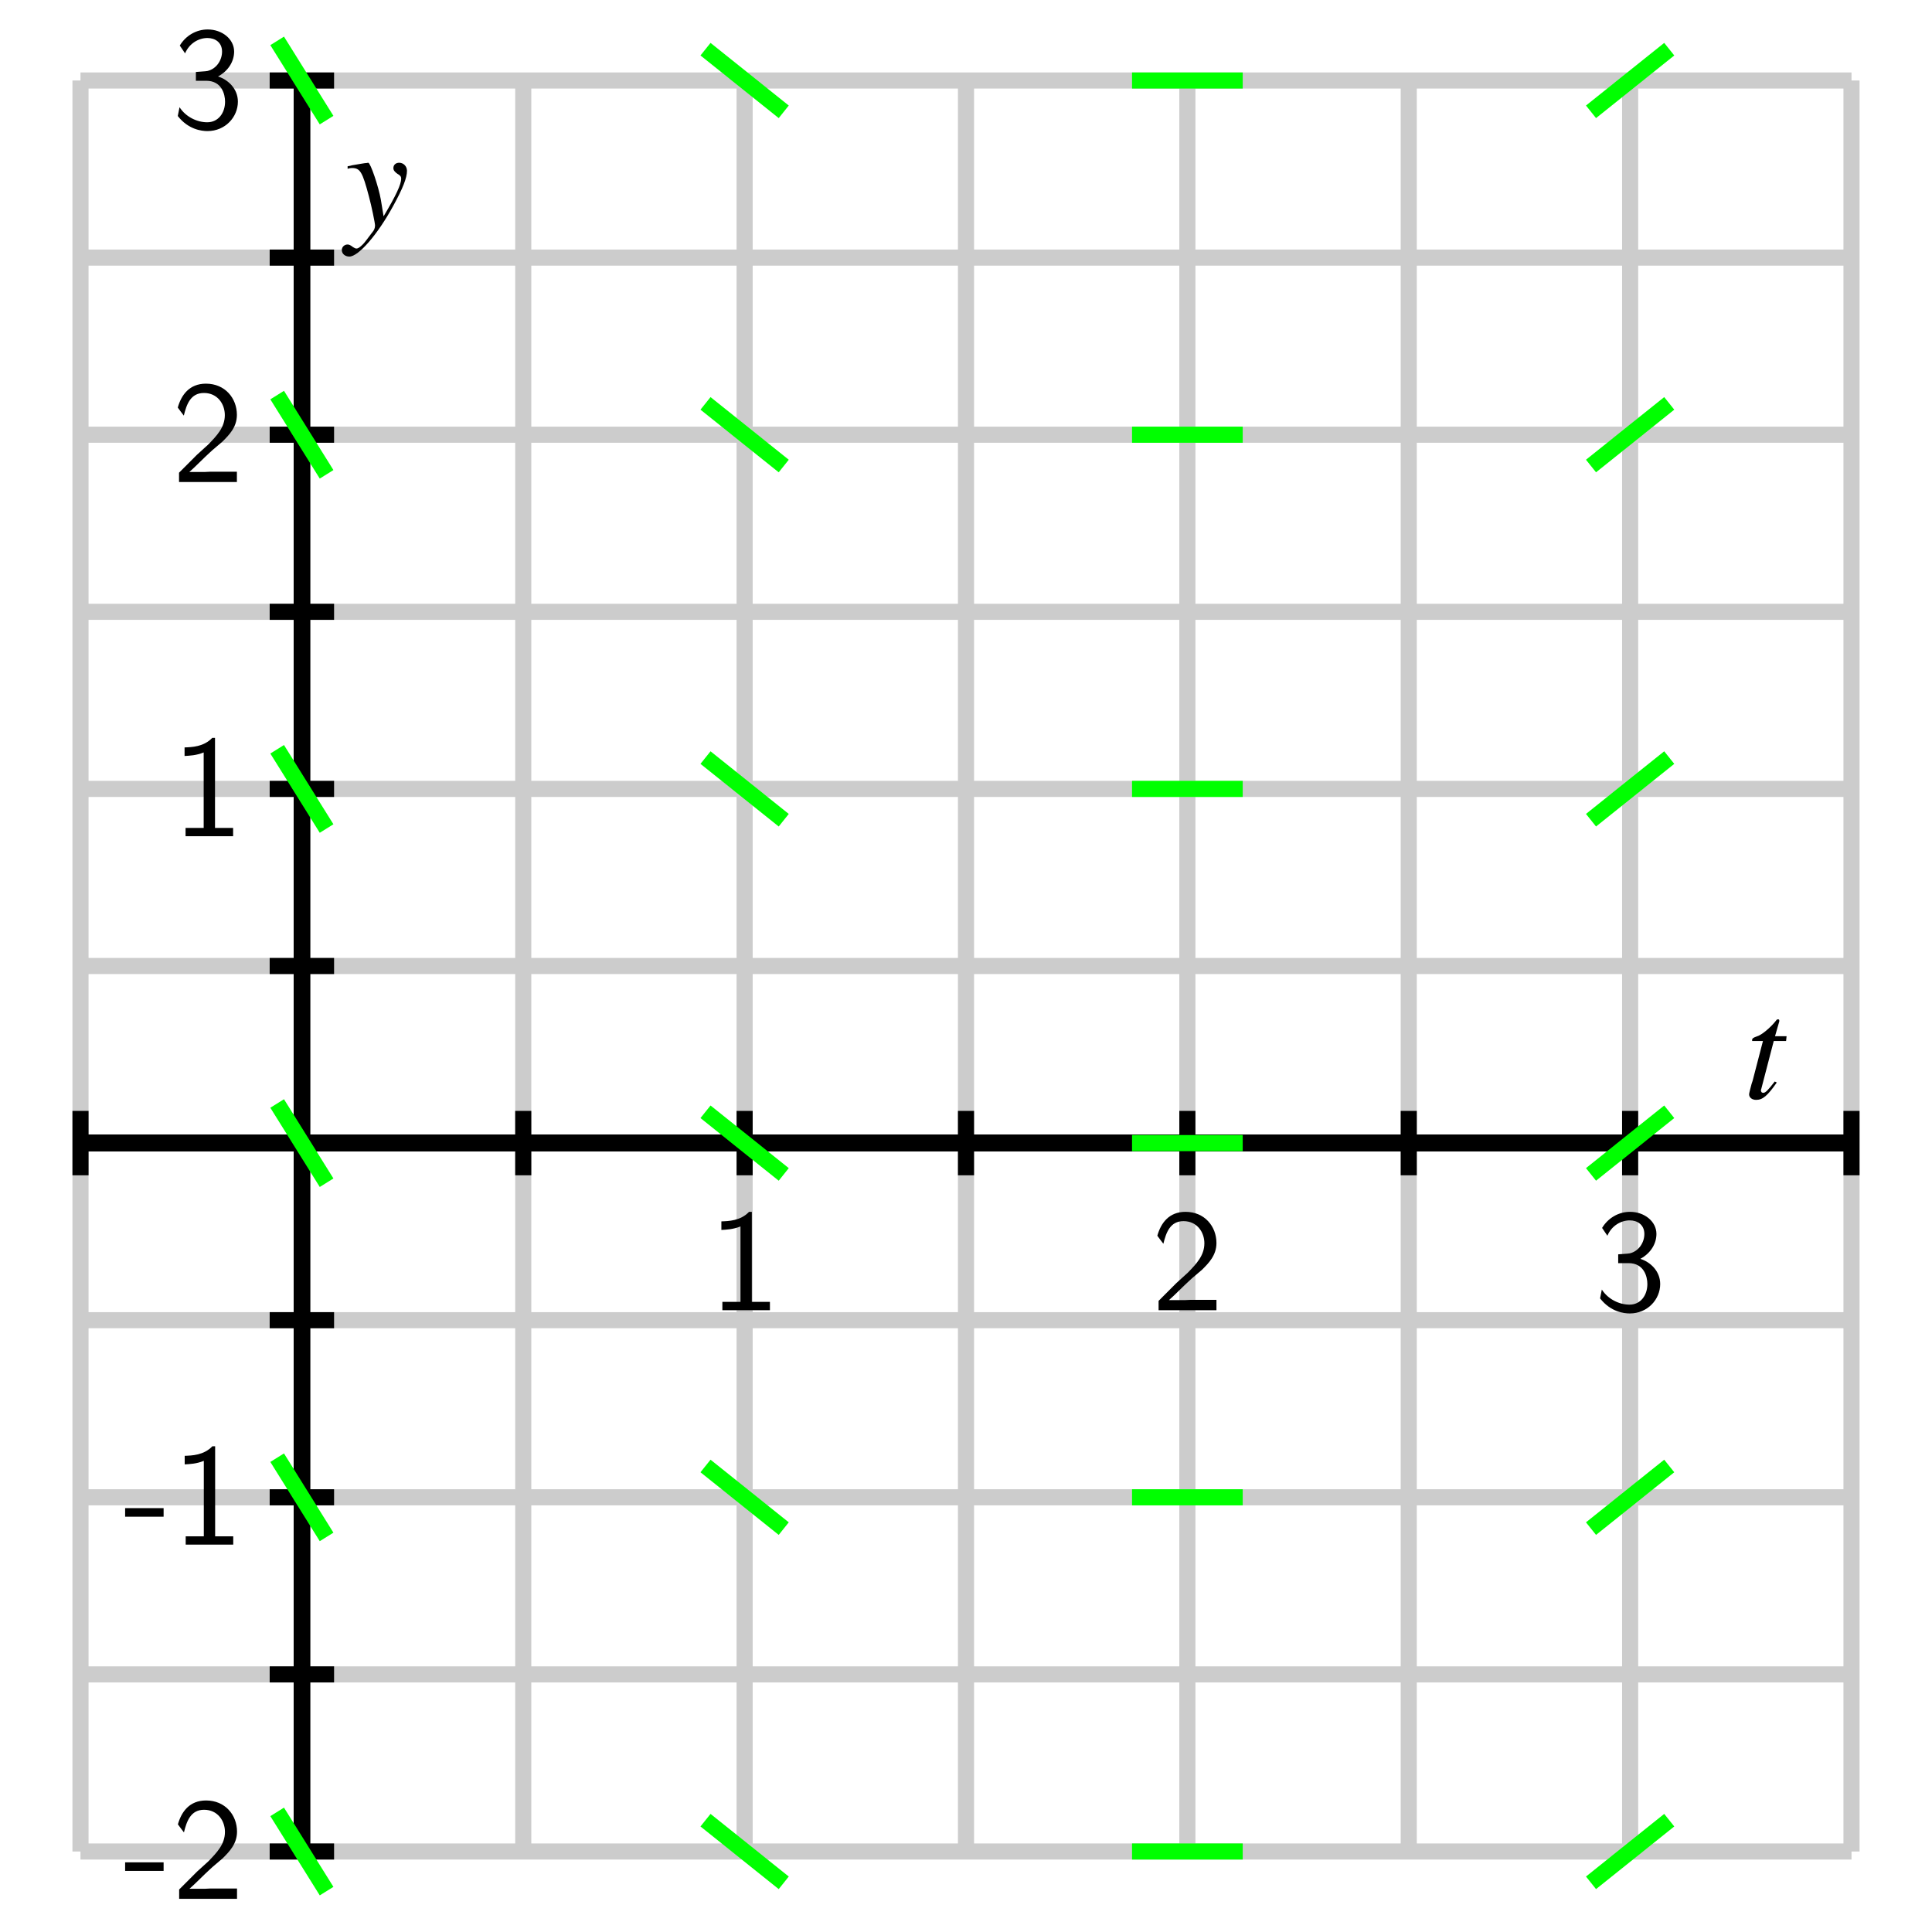
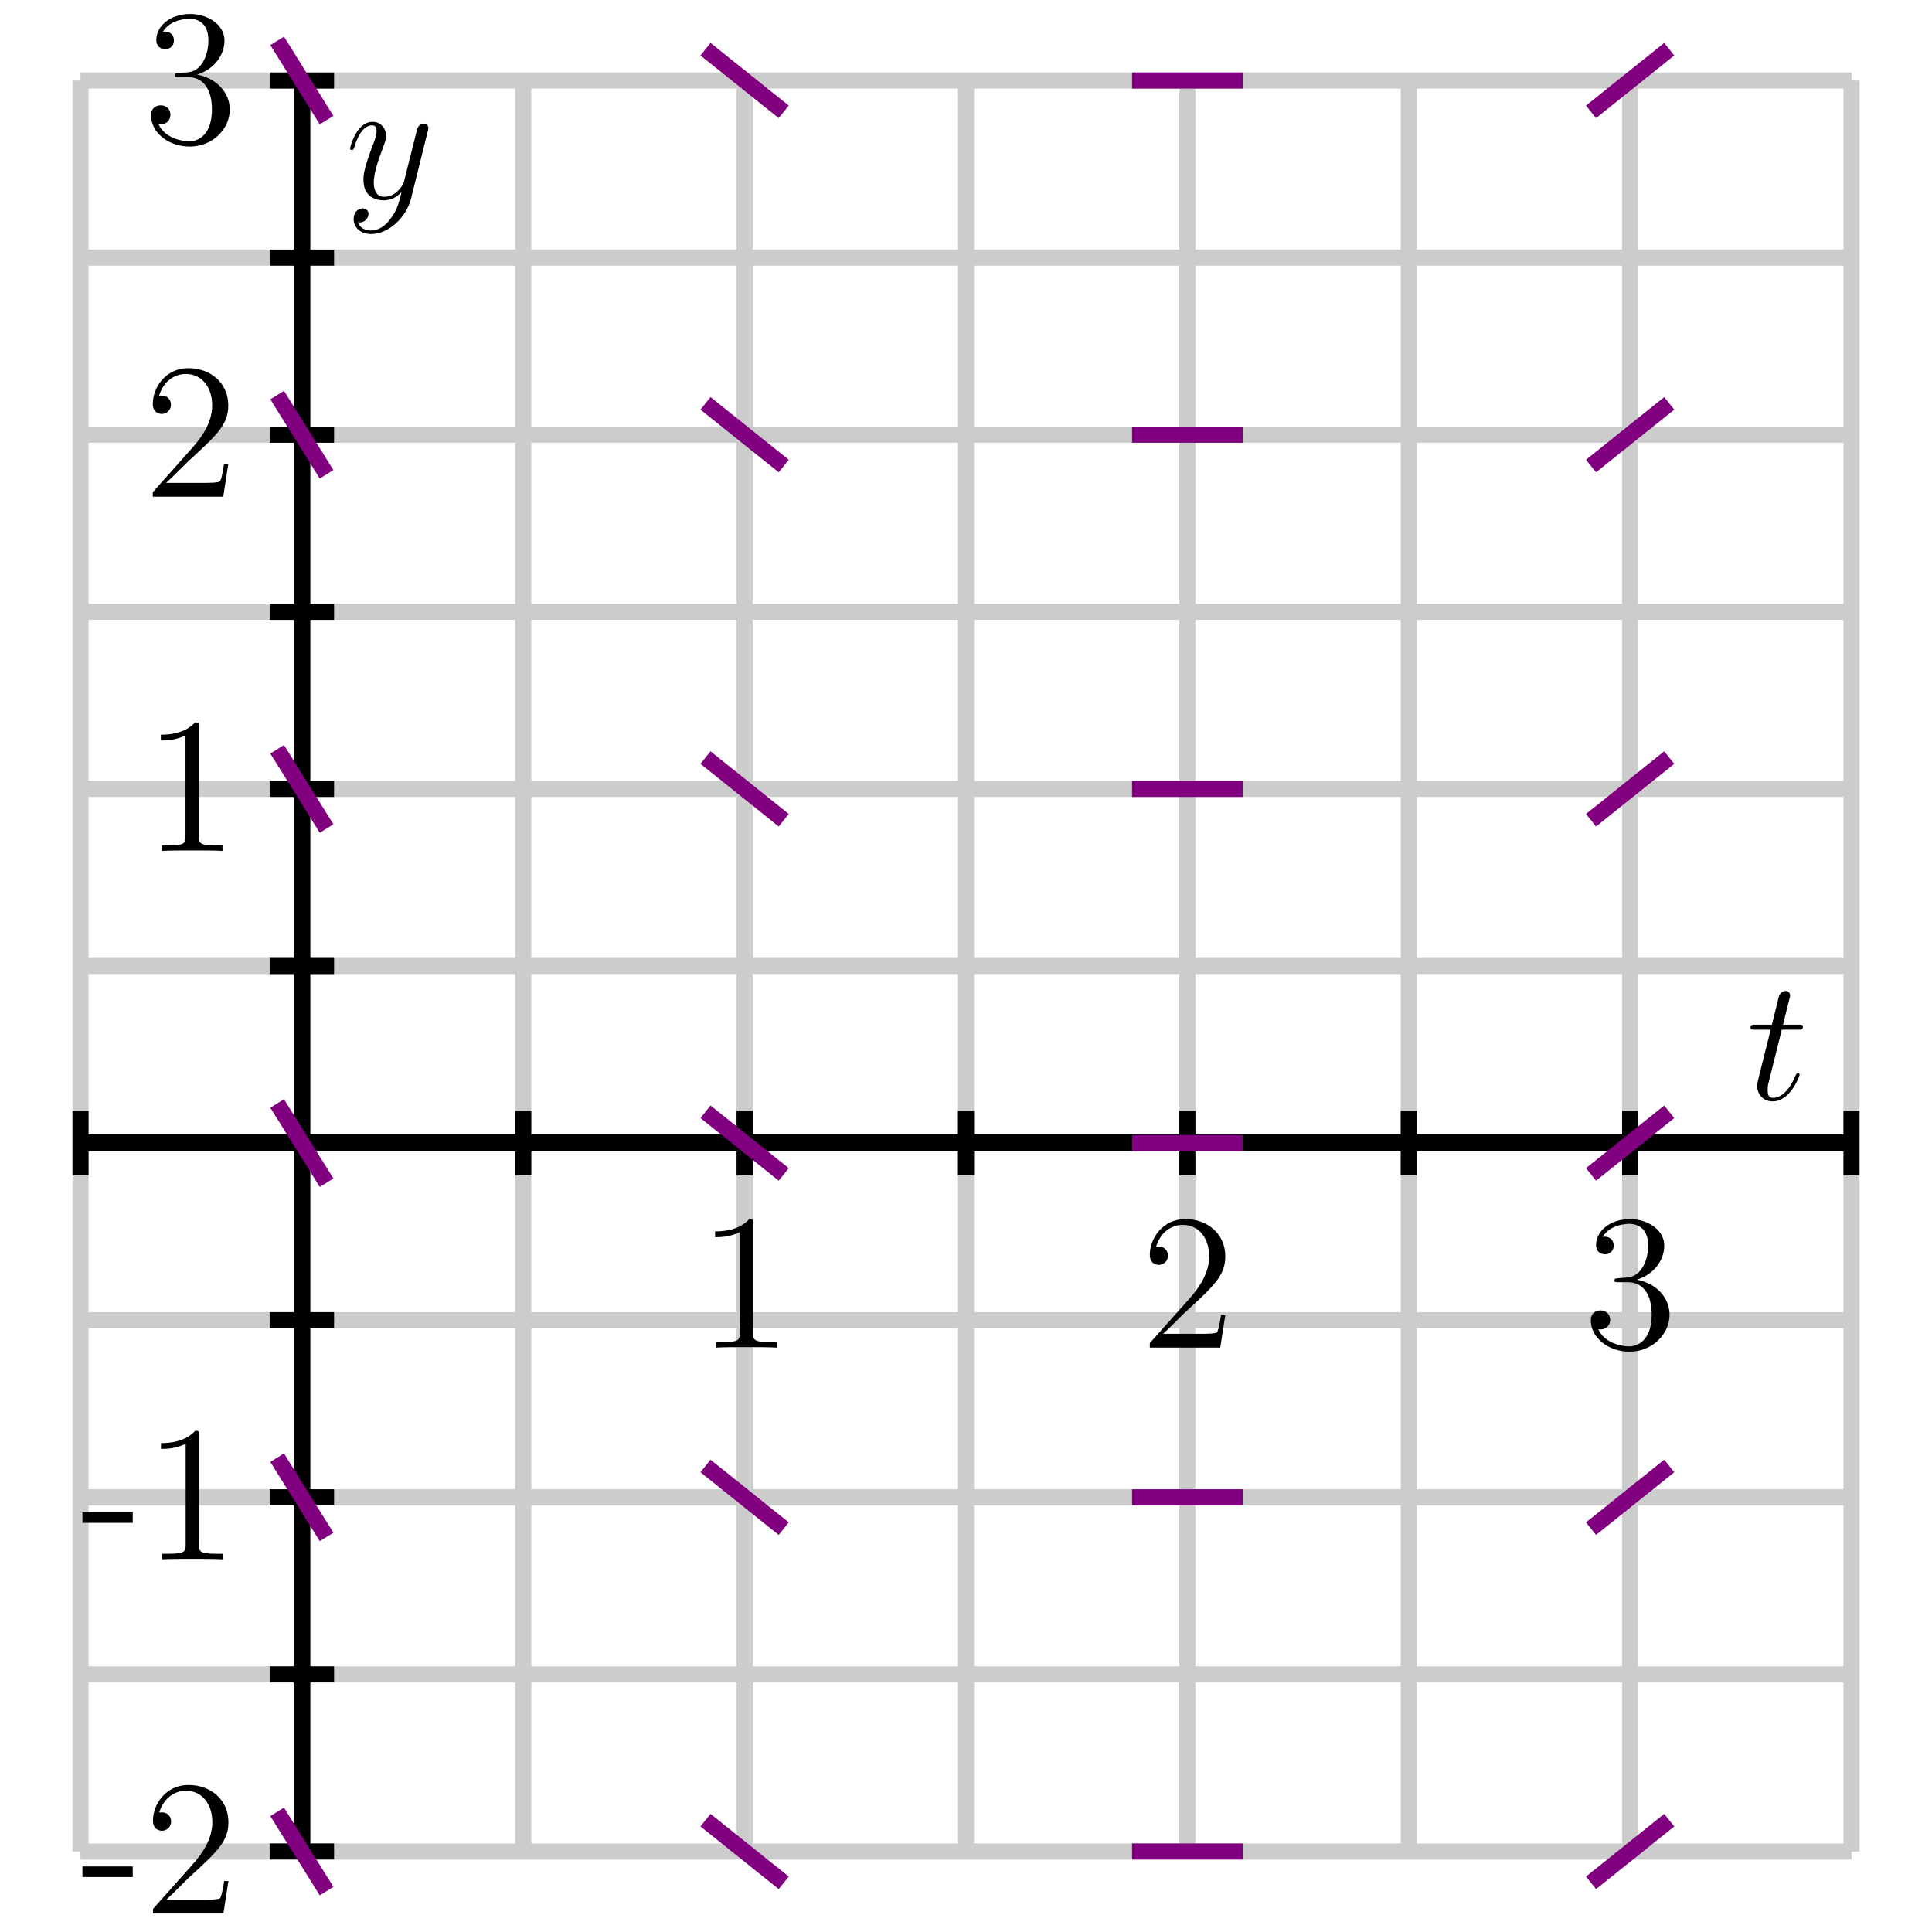
<svg xmlns="http://www.w3.org/2000/svg" xmlns:xlink="http://www.w3.org/1999/xlink" width="120pt" height="120pt" viewBox="0 0 120 120" version="1.1">
  <defs>
    <g>
      <symbol overflow="visible" id="glyph0-0">
        <path style="stroke:none;" d="" />
      </symbol>
      <symbol overflow="visible" id="glyph0-1">
-         <path style="stroke:none;" d="M 2.688 -6.109 L 2.516 -6.109 C 1.984 -5.547 1.234 -5.531 0.797 -5.516 L 0.797 -4.984 C 1.094 -5 1.531 -5.016 1.984 -5.203 L 1.984 -0.516 L 0.859 -0.516 L 0.859 0 L 3.812 0 L 3.812 -0.516 L 2.688 -0.516 Z M 2.688 -6.109 " />
+         <path style="stroke:none;" d="M 3.453 -7.688 C 3.453 -7.969 3.453 -7.984 3.219 -7.984 C 2.922 -7.656 2.328 -7.219 1.094 -7.219 L 1.094 -6.859 C 1.375 -6.859 1.969 -6.859 2.625 -7.172 L 2.625 -0.922 C 2.625 -0.484 2.594 -0.344 1.531 -0.344 L 1.156 -0.344 L 1.156 0 C 1.484 -0.031 2.656 -0.031 3.047 -0.031 C 3.438 -0.031 4.594 -0.031 4.922 0 L 4.922 -0.344 L 4.547 -0.344 C 3.484 -0.344 3.453 -0.484 3.453 -0.922 Z M 3.453 -7.688 " />
      </symbol>
      <symbol overflow="visible" id="glyph0-2">
-         <path style="stroke:none;" d="M 1.562 -1.688 L 0.453 -0.578 L 0.453 0 L 4.047 0 L 4.047 -0.641 L 2.406 -0.641 C 2.297 -0.641 2.188 -0.625 2.078 -0.625 L 1.094 -0.625 C 1.391 -0.875 2.062 -1.562 2.344 -1.812 C 2.516 -1.984 2.984 -2.359 3.156 -2.516 C 3.562 -2.922 4.047 -3.406 4.047 -4.172 C 4.047 -5.203 3.312 -6.109 2.125 -6.109 C 1.094 -6.109 0.594 -5.406 0.375 -4.625 C 0.484 -4.469 0.531 -4.422 0.547 -4.391 C 0.562 -4.375 0.656 -4.25 0.75 -4.125 C 0.922 -4.828 1.172 -5.531 2 -5.531 C 2.844 -5.531 3.297 -4.844 3.297 -4.156 C 3.297 -3.391 2.797 -2.875 2.266 -2.328 Z M 1.562 -1.688 " />
+         <path style="stroke:none;" d="M 5.281 -2.016 L 5.016 -2.016 C 4.984 -1.812 4.891 -1.156 4.766 -0.953 C 4.688 -0.859 4 -0.859 3.641 -0.859 L 1.422 -0.859 C 1.734 -1.125 2.469 -1.891 2.781 -2.188 C 4.609 -3.859 5.281 -4.484 5.281 -5.672 C 5.281 -7.062 4.188 -7.984 2.797 -7.984 C 1.406 -7.984 0.594 -6.797 0.594 -5.766 C 0.594 -5.141 1.109 -5.141 1.156 -5.141 C 1.406 -5.141 1.719 -5.328 1.719 -5.719 C 1.719 -6.047 1.484 -6.281 1.156 -6.281 C 1.047 -6.281 1.016 -6.281 0.984 -6.266 C 1.219 -7.078 1.859 -7.625 2.641 -7.625 C 3.656 -7.625 4.281 -6.781 4.281 -5.672 C 4.281 -4.656 3.703 -3.766 3.016 -3 L 0.594 -0.281 L 0.594 0 L 4.969 0 Z M 5.281 -2.016 " />
      </symbol>
      <symbol overflow="visible" id="glyph0-3">
-         <path style="stroke:none;" d="M 0.828 -4.625 C 1.094 -5.25 1.672 -5.578 2.219 -5.578 C 2.688 -5.578 3.125 -5.312 3.125 -4.734 C 3.125 -4.188 2.766 -3.656 2.219 -3.531 C 2.156 -3.516 2.141 -3.516 1.5 -3.469 L 1.5 -2.922 L 2.141 -2.922 C 3.109 -2.922 3.312 -2.078 3.312 -1.625 C 3.312 -0.922 2.891 -0.344 2.203 -0.344 C 1.578 -0.344 0.875 -0.672 0.484 -1.281 L 0.375 -0.734 C 1.031 0.109 1.859 0.203 2.219 0.203 C 3.328 0.203 4.109 -0.672 4.109 -1.625 C 4.109 -2.438 3.484 -3 2.875 -3.188 C 3.562 -3.562 3.875 -4.172 3.875 -4.734 C 3.875 -5.516 3.125 -6.109 2.234 -6.109 C 1.531 -6.109 0.875 -5.734 0.5 -5.109 Z M 0.828 -4.625 " />
+         <path style="stroke:none;" d="M 2.203 -4.312 C 2 -4.297 1.953 -4.281 1.953 -4.172 C 1.953 -4.062 2.016 -4.062 2.234 -4.062 L 2.781 -4.062 C 3.797 -4.062 4.266 -3.219 4.266 -2.062 C 4.266 -0.484 3.438 -0.078 2.859 -0.078 C 2.281 -0.078 1.297 -0.344 0.953 -1.141 C 1.328 -1.078 1.688 -1.297 1.688 -1.734 C 1.688 -2.078 1.422 -2.312 1.094 -2.312 C 0.797 -2.312 0.484 -2.141 0.484 -1.688 C 0.484 -0.625 1.562 0.25 2.891 0.25 C 4.312 0.25 5.375 -0.844 5.375 -2.047 C 5.375 -3.156 4.484 -4.016 3.344 -4.219 C 4.375 -4.531 5.047 -5.406 5.047 -6.344 C 5.047 -7.281 4.062 -7.984 2.906 -7.984 C 1.703 -7.984 0.812 -7.25 0.812 -6.375 C 0.812 -5.891 1.188 -5.797 1.375 -5.797 C 1.625 -5.797 1.906 -5.969 1.906 -6.344 C 1.906 -6.719 1.625 -6.891 1.359 -6.891 C 1.281 -6.891 1.266 -6.891 1.219 -6.875 C 1.688 -7.688 2.812 -7.688 2.875 -7.688 C 3.266 -7.688 4.047 -7.516 4.047 -6.344 C 4.047 -6.109 4.016 -5.438 3.656 -4.922 C 3.297 -4.391 2.891 -4.359 2.562 -4.344 Z M 2.203 -4.312 " />
      </symbol>
      <symbol overflow="visible" id="glyph0-4">
-         <path style="stroke:none;" d="M 2.484 -1.734 L 2.484 -2.266 L 0.094 -2.266 L 0.094 -1.734 Z M 2.484 -1.734 " />
+         <path style="stroke:none;" d="M 3.25 -2.266 L 3.25 -2.922 L 0.125 -2.922 L 0.125 -2.266 Z M 3.25 -2.266 " />
      </symbol>
      <symbol overflow="visible" id="glyph1-0">
        <path style="stroke:none;" d="" />
      </symbol>
      <symbol overflow="visible" id="glyph1-1">
-         <path style="stroke:none;" d="M 2.656 -3.859 L 1.938 -3.859 L 2.203 -4.781 C 2.203 -4.797 2.203 -4.812 2.203 -4.828 C 2.203 -4.891 2.172 -4.906 2.141 -4.906 C 2.078 -4.906 2.047 -4.906 2 -4.828 C 1.641 -4.375 1.094 -3.922 0.797 -3.844 C 0.578 -3.766 0.516 -3.719 0.516 -3.625 C 0.516 -3.609 0.516 -3.594 0.516 -3.562 L 1.188 -3.562 L 0.547 -1.094 C 0.516 -1.016 0.516 -0.984 0.484 -0.906 C 0.406 -0.625 0.328 -0.312 0.328 -0.25 C 0.328 -0.047 0.516 0.094 0.766 0.094 C 1.172 0.094 1.469 -0.156 2.047 -0.984 L 1.922 -1.047 C 1.484 -0.484 1.344 -0.344 1.203 -0.344 C 1.109 -0.344 1.062 -0.406 1.062 -0.516 C 1.062 -0.531 1.062 -0.547 1.078 -0.562 L 1.859 -3.562 L 2.625 -3.562 Z M 2.656 -3.859 " />
+         <path style="stroke:none;" d="M 2.172 -4.344 L 3.156 -4.344 C 3.375 -4.344 3.484 -4.344 3.484 -4.531 C 3.484 -4.656 3.406 -4.656 3.203 -4.656 L 2.25 -4.656 L 2.641 -6.234 C 2.688 -6.375 2.688 -6.406 2.688 -6.484 C 2.688 -6.656 2.547 -6.75 2.406 -6.75 C 2.328 -6.75 2.078 -6.719 1.984 -6.375 L 1.562 -4.656 L 0.547 -4.656 C 0.328 -4.656 0.234 -4.656 0.234 -4.453 C 0.234 -4.344 0.312 -4.344 0.516 -4.344 L 1.484 -4.344 L 0.766 -1.484 C 0.688 -1.109 0.641 -1 0.641 -0.859 C 0.641 -0.359 1 0.109 1.609 0.109 C 2.703 0.109 3.281 -1.469 3.281 -1.547 C 3.281 -1.609 3.234 -1.641 3.172 -1.641 C 3.156 -1.641 3.109 -1.641 3.094 -1.594 C 3.078 -1.594 3.062 -1.578 2.984 -1.406 C 2.766 -0.859 2.266 -0.109 1.641 -0.109 C 1.312 -0.109 1.297 -0.375 1.297 -0.609 C 1.297 -0.625 1.297 -0.828 1.328 -0.953 Z M 2.172 -4.344 " />
      </symbol>
      <symbol overflow="visible" id="glyph1-2">
-         <path style="stroke:none;" d="M 0.141 -3.594 C 0.25 -3.625 0.312 -3.641 0.406 -3.641 C 0.922 -3.641 1.062 -3.406 1.469 -1.859 C 1.625 -1.281 1.844 -0.219 1.844 -0.078 C 1.844 0.078 1.797 0.219 1.656 0.375 C 1.375 0.75 1.203 0.984 1.094 1.094 C 0.906 1.281 0.797 1.359 0.688 1.359 C 0.625 1.359 0.562 1.328 0.469 1.266 C 0.328 1.156 0.234 1.109 0.141 1.109 C -0.062 1.109 -0.219 1.266 -0.219 1.453 C -0.219 1.688 -0.016 1.859 0.25 1.859 C 0.812 1.859 2 0.5 2.969 -1.281 C 3.578 -2.391 3.828 -3.031 3.828 -3.469 C 3.828 -3.75 3.609 -3.969 3.344 -3.969 C 3.125 -3.969 2.984 -3.828 2.984 -3.641 C 2.984 -3.5 3.062 -3.406 3.234 -3.281 C 3.406 -3.188 3.469 -3.109 3.469 -2.984 C 3.469 -2.625 3.141 -1.922 2.375 -0.641 L 2.203 -1.688 C 2.062 -2.484 1.562 -3.969 1.422 -3.969 L 1.391 -3.969 C 1.375 -3.953 1.344 -3.953 1.312 -3.953 C 1.219 -3.953 0.906 -3.891 0.422 -3.812 C 0.375 -3.797 0.266 -3.766 0.141 -3.75 Z M 0.141 -3.594 " />
+         <path style="stroke:none;" d="M 2.844 1.203 C 2.547 1.625 2.125 1.984 1.594 1.984 C 1.469 1.984 0.953 1.969 0.781 1.469 C 0.828 1.484 0.875 1.484 0.891 1.484 C 1.219 1.484 1.438 1.203 1.438 0.953 C 1.438 0.703 1.234 0.609 1.062 0.609 C 0.891 0.609 0.516 0.75 0.516 1.281 C 0.516 1.828 0.984 2.203 1.594 2.203 C 2.672 2.203 3.766 1.203 4.078 0.016 L 5.125 -4.203 C 5.141 -4.25 5.156 -4.312 5.156 -4.391 C 5.156 -4.547 5.031 -4.656 4.875 -4.656 C 4.766 -4.656 4.547 -4.609 4.453 -4.281 L 3.656 -1.109 C 3.609 -0.922 3.609 -0.891 3.516 -0.781 C 3.297 -0.469 2.953 -0.109 2.422 -0.109 C 1.828 -0.109 1.766 -0.703 1.766 -1 C 1.766 -1.609 2.062 -2.438 2.359 -3.219 C 2.469 -3.531 2.531 -3.688 2.531 -3.891 C 2.531 -4.344 2.219 -4.766 1.688 -4.766 C 0.688 -4.766 0.297 -3.203 0.297 -3.109 C 0.297 -3.062 0.328 -3.016 0.406 -3.016 C 0.5 -3.016 0.516 -3.062 0.562 -3.203 C 0.828 -4.109 1.234 -4.547 1.656 -4.547 C 1.75 -4.547 1.938 -4.547 1.938 -4.188 C 1.938 -3.906 1.812 -3.594 1.656 -3.188 C 1.125 -1.766 1.125 -1.422 1.125 -1.156 C 1.125 -0.125 1.859 0.109 2.391 0.109 C 2.703 0.109 3.094 0.016 3.484 -0.391 L 3.484 -0.375 C 3.328 0.266 3.219 0.688 2.844 1.203 Z M 2.844 1.203 " />
      </symbol>
    </g>
  </defs>
  <g id="surface1">
    <path style="fill:none;stroke-width:10;stroke-linecap:butt;stroke-linejoin:miter;stroke:rgb(80.077%,80.077%,80.077%);stroke-opacity:1;stroke-miterlimit:10;" d="M 50 50 L 50 1150 M 187.5 50 L 187.5 1150 M 325 50 L 325 1150 M 462.5 50 L 462.5 1150 M 600 50 L 600 1150 M 737.5 50 L 737.5 1150 M 875 50 L 875 1150 M 1012.5 50 L 1012.5 1150 M 1150 50 L 1150 1150 M 50 50 L 1150 50 M 50 160 L 1150 160 M 50 270 L 1150 270 M 50 380 L 1150 380 M 50 490 L 1150 490 M 50 600 L 1150 600 M 50 710 L 1150 710 M 50 820 L 1150 820 M 50 930 L 1150 930 M 50 1040 L 1150 1040 M 50 1150 L 1150 1150 " transform="matrix(0.1,0,0,-0.1,0,120)" />
    <path style="fill:none;stroke-width:10;stroke-linecap:butt;stroke-linejoin:miter;stroke:rgb(0%,0%,0%);stroke-opacity:1;stroke-miterlimit:10;" d="M 50 490 L 1150 490 M 187.5 50 L 187.5 1150 " transform="matrix(0.1,0,0,-0.1,0,120)" />
    <path style="fill:none;stroke-width:10;stroke-linecap:butt;stroke-linejoin:miter;stroke:rgb(0%,0%,0%);stroke-opacity:1;stroke-miterlimit:10;" d="M 50 490 L 1150 490 M 187.5 50 L 187.5 1150 M 50 470 L 50 510 " transform="matrix(0.1,0,0,-0.1,0,120)" />
    <path style="fill:none;stroke-width:10;stroke-linecap:butt;stroke-linejoin:miter;stroke:rgb(0%,0%,0%);stroke-opacity:1;stroke-miterlimit:10;" d="M 50 490 L 1150 490 M 187.5 50 L 187.5 1150 M 187.5 470 L 187.5 510 " transform="matrix(0.1,0,0,-0.1,0,120)" />
    <path style="fill:none;stroke-width:10;stroke-linecap:butt;stroke-linejoin:miter;stroke:rgb(0%,0%,0%);stroke-opacity:1;stroke-miterlimit:10;" d="M 50 490 L 1150 490 M 187.5 50 L 187.5 1150 M 325 470 L 325 510 " transform="matrix(0.1,0,0,-0.1,0,120)" />
    <path style="fill:none;stroke-width:10;stroke-linecap:butt;stroke-linejoin:miter;stroke:rgb(0%,0%,0%);stroke-opacity:1;stroke-miterlimit:10;" d="M 50 490 L 1150 490 M 187.5 50 L 187.5 1150 M 462.5 470 L 462.5 510 " transform="matrix(0.1,0,0,-0.1,0,120)" />
    <path style="fill:none;stroke-width:10;stroke-linecap:butt;stroke-linejoin:miter;stroke:rgb(0%,0%,0%);stroke-opacity:1;stroke-miterlimit:10;" d="M 50 490 L 1150 490 M 187.5 50 L 187.5 1150 M 600 470 L 600 510 " transform="matrix(0.1,0,0,-0.1,0,120)" />
    <path style="fill:none;stroke-width:10;stroke-linecap:butt;stroke-linejoin:miter;stroke:rgb(0%,0%,0%);stroke-opacity:1;stroke-miterlimit:10;" d="M 50 490 L 1150 490 M 187.5 50 L 187.5 1150 M 737.5 470 L 737.5 510 " transform="matrix(0.1,0,0,-0.1,0,120)" />
    <path style="fill:none;stroke-width:10;stroke-linecap:butt;stroke-linejoin:miter;stroke:rgb(0%,0%,0%);stroke-opacity:1;stroke-miterlimit:10;" d="M 50 490 L 1150 490 M 187.5 50 L 187.5 1150 M 875 470 L 875 510 " transform="matrix(0.1,0,0,-0.1,0,120)" />
    <path style="fill:none;stroke-width:10;stroke-linecap:butt;stroke-linejoin:miter;stroke:rgb(0%,0%,0%);stroke-opacity:1;stroke-miterlimit:10;" d="M 50 490 L 1150 490 M 187.5 50 L 187.5 1150 M 1012.5 470 L 1012.5 510 " transform="matrix(0.1,0,0,-0.1,0,120)" />
    <path style="fill:none;stroke-width:10;stroke-linecap:butt;stroke-linejoin:miter;stroke:rgb(0%,0%,0%);stroke-opacity:1;stroke-miterlimit:10;" d="M 50 490 L 1150 490 M 187.5 50 L 187.5 1150 M 1150 470 L 1150 510 " transform="matrix(0.1,0,0,-0.1,0,120)" />
    <path style="fill:none;stroke-width:10;stroke-linecap:butt;stroke-linejoin:miter;stroke:rgb(0%,0%,0%);stroke-opacity:1;stroke-miterlimit:10;" d="M 50 490 L 1150 490 M 187.5 50 L 187.5 1150 M 167.5 50 L 207.5 50 " transform="matrix(0.1,0,0,-0.1,0,120)" />
    <path style="fill:none;stroke-width:10;stroke-linecap:butt;stroke-linejoin:miter;stroke:rgb(0%,0%,0%);stroke-opacity:1;stroke-miterlimit:10;" d="M 50 490 L 1150 490 M 187.5 50 L 187.5 1150 M 167.5 160 L 207.5 160 " transform="matrix(0.1,0,0,-0.1,0,120)" />
    <path style="fill:none;stroke-width:10;stroke-linecap:butt;stroke-linejoin:miter;stroke:rgb(0%,0%,0%);stroke-opacity:1;stroke-miterlimit:10;" d="M 50 490 L 1150 490 M 187.5 50 L 187.5 1150 M 167.5 270 L 207.5 270 " transform="matrix(0.1,0,0,-0.1,0,120)" />
    <path style="fill:none;stroke-width:10;stroke-linecap:butt;stroke-linejoin:miter;stroke:rgb(0%,0%,0%);stroke-opacity:1;stroke-miterlimit:10;" d="M 50 490 L 1150 490 M 187.5 50 L 187.5 1150 M 167.5 380 L 207.5 380 " transform="matrix(0.1,0,0,-0.1,0,120)" />
    <path style="fill:none;stroke-width:10;stroke-linecap:butt;stroke-linejoin:miter;stroke:rgb(0%,0%,0%);stroke-opacity:1;stroke-miterlimit:10;" d="M 50 490 L 1150 490 M 187.5 50 L 187.5 1150 M 167.5 490 L 207.5 490 " transform="matrix(0.1,0,0,-0.1,0,120)" />
    <path style="fill:none;stroke-width:10;stroke-linecap:butt;stroke-linejoin:miter;stroke:rgb(0%,0%,0%);stroke-opacity:1;stroke-miterlimit:10;" d="M 50 490 L 1150 490 M 187.5 50 L 187.5 1150 M 167.5 600 L 207.5 600 " transform="matrix(0.1,0,0,-0.1,0,120)" />
    <path style="fill:none;stroke-width:10;stroke-linecap:butt;stroke-linejoin:miter;stroke:rgb(0%,0%,0%);stroke-opacity:1;stroke-miterlimit:10;" d="M 50 490 L 1150 490 M 187.5 50 L 187.5 1150 M 167.5 710 L 207.5 710 " transform="matrix(0.1,0,0,-0.1,0,120)" />
    <path style="fill:none;stroke-width:10;stroke-linecap:butt;stroke-linejoin:miter;stroke:rgb(0%,0%,0%);stroke-opacity:1;stroke-miterlimit:10;" d="M 50 490 L 1150 490 M 187.5 50 L 187.5 1150 M 167.5 820 L 207.5 820 " transform="matrix(0.1,0,0,-0.1,0,120)" />
    <path style="fill:none;stroke-width:10;stroke-linecap:butt;stroke-linejoin:miter;stroke:rgb(0%,0%,0%);stroke-opacity:1;stroke-miterlimit:10;" d="M 50 490 L 1150 490 M 187.5 50 L 187.5 1150 M 167.5 930 L 207.5 930 " transform="matrix(0.1,0,0,-0.1,0,120)" />
    <path style="fill:none;stroke-width:10;stroke-linecap:butt;stroke-linejoin:miter;stroke:rgb(0%,0%,0%);stroke-opacity:1;stroke-miterlimit:10;" d="M 50 490 L 1150 490 M 187.5 50 L 187.5 1150 M 167.5 1040 L 207.5 1040 " transform="matrix(0.1,0,0,-0.1,0,120)" />
    <path style="fill:none;stroke-width:10;stroke-linecap:butt;stroke-linejoin:miter;stroke:rgb(0%,0%,0%);stroke-opacity:1;stroke-miterlimit:10;" d="M 50 490 L 1150 490 M 187.5 50 L 187.5 1150 M 167.5 1150 L 207.5 1150 " transform="matrix(0.1,0,0,-0.1,0,120)" />
    <g style="fill:rgb(0%,0%,0%);fill-opacity:1;">
-       <use xlink:href="#glyph0-1" x="44.009" y="81.378" />
+       <use xlink:href="#glyph0-1" x="43.323" y="83.704" />
    </g>
    <g style="fill:rgb(0%,0%,0%);fill-opacity:1;">
-       <use xlink:href="#glyph0-2" x="71.509" y="81.378" />
+       <use xlink:href="#glyph0-2" x="70.823" y="83.704" />
    </g>
    <g style="fill:rgb(0%,0%,0%);fill-opacity:1;">
-       <use xlink:href="#glyph0-3" x="99.009" y="81.378" />
+       <use xlink:href="#glyph0-3" x="98.323" y="83.704" />
    </g>
    <g style="fill:rgb(0%,0%,0%);fill-opacity:1;">
-       <use xlink:href="#glyph0-4" x="7.678" y="117.939" />
-       <use xlink:href="#glyph0-2" x="10.675" y="117.939" />
+       <use xlink:href="#glyph0-4" x="4.995" y="118.852" />
+       <use xlink:href="#glyph0-2" x="8.907" y="118.852" />
    </g>
    <g style="fill:rgb(0%,0%,0%);fill-opacity:1;">
-       <use xlink:href="#glyph0-4" x="7.678" y="95.939" />
-       <use xlink:href="#glyph0-1" x="10.675" y="95.939" />
+       <use xlink:href="#glyph0-4" x="4.995" y="96.852" />
+       <use xlink:href="#glyph0-1" x="8.907" y="96.852" />
    </g>
    <g style="fill:rgb(0%,0%,0%);fill-opacity:1;">
-       <use xlink:href="#glyph0-1" x="10.667" y="51.939" />
+       <use xlink:href="#glyph0-1" x="8.897" y="52.852" />
    </g>
    <g style="fill:rgb(0%,0%,0%);fill-opacity:1;">
-       <use xlink:href="#glyph0-2" x="10.667" y="29.939" />
+       <use xlink:href="#glyph0-2" x="8.897" y="30.852" />
    </g>
    <g style="fill:rgb(0%,0%,0%);fill-opacity:1;">
-       <use xlink:href="#glyph0-3" x="10.667" y="7.939" />
+       <use xlink:href="#glyph0-3" x="8.897" y="8.852" />
    </g>
    <g style="fill:rgb(0%,0%,0%);fill-opacity:1;">
-       <use xlink:href="#glyph1-1" x="108.312" y="68.221" />
+       <use xlink:href="#glyph1-1" x="108.496" y="68.3" />
    </g>
    <g style="fill:rgb(0%,0%,0%);fill-opacity:1;">
-       <use xlink:href="#glyph1-2" x="21.45" y="14.077" />
+       <use xlink:href="#glyph1-2" x="21.45" y="12.332" />
    </g>
-     <path style="fill:none;stroke-width:10;stroke-linecap:butt;stroke-linejoin:miter;stroke:rgb(0%,100%,0%);stroke-opacity:1;stroke-miterlimit:10;" d="M 172.148 74.609 L 202.852 25.391 " transform="matrix(0.1,0,0,-0.1,0,120)" />
-     <path style="fill:none;stroke-width:10;stroke-linecap:butt;stroke-linejoin:miter;stroke:rgb(0%,100%,0%);stroke-opacity:1;stroke-miterlimit:10;" d="M 172.148 294.609 L 202.852 245.391 " transform="matrix(0.1,0,0,-0.1,0,120)" />
-     <path style="fill:none;stroke-width:10;stroke-linecap:butt;stroke-linejoin:miter;stroke:rgb(0%,100%,0%);stroke-opacity:1;stroke-miterlimit:10;" d="M 172.148 514.609 L 202.852 465.391 " transform="matrix(0.1,0,0,-0.1,0,120)" />
-     <path style="fill:none;stroke-width:10;stroke-linecap:butt;stroke-linejoin:miter;stroke:rgb(0%,100%,0%);stroke-opacity:1;stroke-miterlimit:10;" d="M 172.148 734.609 L 202.852 685.391 " transform="matrix(0.1,0,0,-0.1,0,120)" />
-     <path style="fill:none;stroke-width:10;stroke-linecap:butt;stroke-linejoin:miter;stroke:rgb(0%,100%,0%);stroke-opacity:1;stroke-miterlimit:10;" d="M 172.148 954.609 L 202.852 905.391 " transform="matrix(0.1,0,0,-0.1,0,120)" />
-     <path style="fill:none;stroke-width:10;stroke-linecap:butt;stroke-linejoin:miter;stroke:rgb(0%,100%,0%);stroke-opacity:1;stroke-miterlimit:10;" d="M 172.148 1174.609 L 202.852 1125.391 " transform="matrix(0.1,0,0,-0.1,0,120)" />
-     <path style="fill:none;stroke-width:10;stroke-linecap:butt;stroke-linejoin:miter;stroke:rgb(0%,100%,0%);stroke-opacity:1;stroke-miterlimit:10;" d="M 438.203 69.453 L 486.797 30.547 " transform="matrix(0.1,0,0,-0.1,0,120)" />
-     <path style="fill:none;stroke-width:10;stroke-linecap:butt;stroke-linejoin:miter;stroke:rgb(0%,100%,0%);stroke-opacity:1;stroke-miterlimit:10;" d="M 438.203 289.453 L 486.797 250.547 " transform="matrix(0.1,0,0,-0.1,0,120)" />
-     <path style="fill:none;stroke-width:10;stroke-linecap:butt;stroke-linejoin:miter;stroke:rgb(0%,100%,0%);stroke-opacity:1;stroke-miterlimit:10;" d="M 438.203 509.453 L 486.797 470.547 " transform="matrix(0.1,0,0,-0.1,0,120)" />
-     <path style="fill:none;stroke-width:10;stroke-linecap:butt;stroke-linejoin:miter;stroke:rgb(0%,100%,0%);stroke-opacity:1;stroke-miterlimit:10;" d="M 438.203 729.453 L 486.797 690.547 " transform="matrix(0.1,0,0,-0.1,0,120)" />
-     <path style="fill:none;stroke-width:10;stroke-linecap:butt;stroke-linejoin:miter;stroke:rgb(0%,100%,0%);stroke-opacity:1;stroke-miterlimit:10;" d="M 438.203 949.453 L 486.797 910.547 " transform="matrix(0.1,0,0,-0.1,0,120)" />
-     <path style="fill:none;stroke-width:10;stroke-linecap:butt;stroke-linejoin:miter;stroke:rgb(0%,100%,0%);stroke-opacity:1;stroke-miterlimit:10;" d="M 438.203 1169.453 L 486.797 1130.547 " transform="matrix(0.1,0,0,-0.1,0,120)" />
-     <path style="fill:none;stroke-width:10;stroke-linecap:butt;stroke-linejoin:miter;stroke:rgb(0%,100%,0%);stroke-opacity:1;stroke-miterlimit:10;" d="M 703.125 50 L 771.875 50 " transform="matrix(0.1,0,0,-0.1,0,120)" />
-     <path style="fill:none;stroke-width:10;stroke-linecap:butt;stroke-linejoin:miter;stroke:rgb(0%,100%,0%);stroke-opacity:1;stroke-miterlimit:10;" d="M 703.125 270 L 771.875 270 " transform="matrix(0.1,0,0,-0.1,0,120)" />
-     <path style="fill:none;stroke-width:10;stroke-linecap:butt;stroke-linejoin:miter;stroke:rgb(0%,100%,0%);stroke-opacity:1;stroke-miterlimit:10;" d="M 703.125 490 L 771.875 490 " transform="matrix(0.1,0,0,-0.1,0,120)" />
-     <path style="fill:none;stroke-width:10;stroke-linecap:butt;stroke-linejoin:miter;stroke:rgb(0%,100%,0%);stroke-opacity:1;stroke-miterlimit:10;" d="M 703.125 710 L 771.875 710 " transform="matrix(0.1,0,0,-0.1,0,120)" />
-     <path style="fill:none;stroke-width:10;stroke-linecap:butt;stroke-linejoin:miter;stroke:rgb(0%,100%,0%);stroke-opacity:1;stroke-miterlimit:10;" d="M 703.125 930 L 771.875 930 " transform="matrix(0.1,0,0,-0.1,0,120)" />
-     <path style="fill:none;stroke-width:10;stroke-linecap:butt;stroke-linejoin:miter;stroke:rgb(0%,100%,0%);stroke-opacity:1;stroke-miterlimit:10;" d="M 703.125 1150 L 771.875 1150 " transform="matrix(0.1,0,0,-0.1,0,120)" />
-     <path style="fill:none;stroke-width:10;stroke-linecap:butt;stroke-linejoin:miter;stroke:rgb(0%,100%,0%);stroke-opacity:1;stroke-miterlimit:10;" d="M 988.203 30.547 L 1036.797 69.453 " transform="matrix(0.1,0,0,-0.1,0,120)" />
-     <path style="fill:none;stroke-width:10;stroke-linecap:butt;stroke-linejoin:miter;stroke:rgb(0%,100%,0%);stroke-opacity:1;stroke-miterlimit:10;" d="M 988.203 250.547 L 1036.797 289.453 " transform="matrix(0.1,0,0,-0.1,0,120)" />
-     <path style="fill:none;stroke-width:10;stroke-linecap:butt;stroke-linejoin:miter;stroke:rgb(0%,100%,0%);stroke-opacity:1;stroke-miterlimit:10;" d="M 988.203 470.547 L 1036.797 509.453 " transform="matrix(0.1,0,0,-0.1,0,120)" />
-     <path style="fill:none;stroke-width:10;stroke-linecap:butt;stroke-linejoin:miter;stroke:rgb(0%,100%,0%);stroke-opacity:1;stroke-miterlimit:10;" d="M 988.203 690.547 L 1036.797 729.453 " transform="matrix(0.1,0,0,-0.1,0,120)" />
-     <path style="fill:none;stroke-width:10;stroke-linecap:butt;stroke-linejoin:miter;stroke:rgb(0%,100%,0%);stroke-opacity:1;stroke-miterlimit:10;" d="M 988.203 910.547 L 1036.797 949.453 " transform="matrix(0.1,0,0,-0.1,0,120)" />
-     <path style="fill:none;stroke-width:10;stroke-linecap:butt;stroke-linejoin:miter;stroke:rgb(0%,100%,0%);stroke-opacity:1;stroke-miterlimit:10;" d="M 988.203 1130.547 L 1036.797 1169.453 " transform="matrix(0.1,0,0,-0.1,0,120)" />
+     <path style="fill:none;stroke-width:10;stroke-linecap:butt;stroke-linejoin:miter;stroke:rgb(50%,0%,50%);stroke-opacity:1;stroke-miterlimit:10;" d="M 172.148 74.609 L 202.852 25.391 " transform="matrix(0.1,0,0,-0.1,0,120)" />
+     <path style="fill:none;stroke-width:10;stroke-linecap:butt;stroke-linejoin:miter;stroke:rgb(50%,0%,50%);stroke-opacity:1;stroke-miterlimit:10;" d="M 172.148 294.609 L 202.852 245.391 " transform="matrix(0.1,0,0,-0.1,0,120)" />
+     <path style="fill:none;stroke-width:10;stroke-linecap:butt;stroke-linejoin:miter;stroke:rgb(50%,0%,50%);stroke-opacity:1;stroke-miterlimit:10;" d="M 172.148 514.609 L 202.852 465.391 " transform="matrix(0.1,0,0,-0.1,0,120)" />
+     <path style="fill:none;stroke-width:10;stroke-linecap:butt;stroke-linejoin:miter;stroke:rgb(50%,0%,50%);stroke-opacity:1;stroke-miterlimit:10;" d="M 172.148 734.609 L 202.852 685.391 " transform="matrix(0.1,0,0,-0.1,0,120)" />
+     <path style="fill:none;stroke-width:10;stroke-linecap:butt;stroke-linejoin:miter;stroke:rgb(50%,0%,50%);stroke-opacity:1;stroke-miterlimit:10;" d="M 172.148 954.609 L 202.852 905.391 " transform="matrix(0.1,0,0,-0.1,0,120)" />
+     <path style="fill:none;stroke-width:10;stroke-linecap:butt;stroke-linejoin:miter;stroke:rgb(50%,0%,50%);stroke-opacity:1;stroke-miterlimit:10;" d="M 172.148 1174.609 L 202.852 1125.391 " transform="matrix(0.1,0,0,-0.1,0,120)" />
+     <path style="fill:none;stroke-width:10;stroke-linecap:butt;stroke-linejoin:miter;stroke:rgb(50%,0%,50%);stroke-opacity:1;stroke-miterlimit:10;" d="M 438.203 69.453 L 486.797 30.547 " transform="matrix(0.1,0,0,-0.1,0,120)" />
+     <path style="fill:none;stroke-width:10;stroke-linecap:butt;stroke-linejoin:miter;stroke:rgb(50%,0%,50%);stroke-opacity:1;stroke-miterlimit:10;" d="M 438.203 289.453 L 486.797 250.547 " transform="matrix(0.1,0,0,-0.1,0,120)" />
+     <path style="fill:none;stroke-width:10;stroke-linecap:butt;stroke-linejoin:miter;stroke:rgb(50%,0%,50%);stroke-opacity:1;stroke-miterlimit:10;" d="M 438.203 509.453 L 486.797 470.547 " transform="matrix(0.1,0,0,-0.1,0,120)" />
+     <path style="fill:none;stroke-width:10;stroke-linecap:butt;stroke-linejoin:miter;stroke:rgb(50%,0%,50%);stroke-opacity:1;stroke-miterlimit:10;" d="M 438.203 729.453 L 486.797 690.547 " transform="matrix(0.1,0,0,-0.1,0,120)" />
+     <path style="fill:none;stroke-width:10;stroke-linecap:butt;stroke-linejoin:miter;stroke:rgb(50%,0%,50%);stroke-opacity:1;stroke-miterlimit:10;" d="M 438.203 949.453 L 486.797 910.547 " transform="matrix(0.1,0,0,-0.1,0,120)" />
+     <path style="fill:none;stroke-width:10;stroke-linecap:butt;stroke-linejoin:miter;stroke:rgb(50%,0%,50%);stroke-opacity:1;stroke-miterlimit:10;" d="M 438.203 1169.453 L 486.797 1130.547 " transform="matrix(0.1,0,0,-0.1,0,120)" />
+     <path style="fill:none;stroke-width:10;stroke-linecap:butt;stroke-linejoin:miter;stroke:rgb(50%,0%,50%);stroke-opacity:1;stroke-miterlimit:10;" d="M 703.125 50 L 771.875 50 " transform="matrix(0.1,0,0,-0.1,0,120)" />
+     <path style="fill:none;stroke-width:10;stroke-linecap:butt;stroke-linejoin:miter;stroke:rgb(50%,0%,50%);stroke-opacity:1;stroke-miterlimit:10;" d="M 703.125 270 L 771.875 270 " transform="matrix(0.1,0,0,-0.1,0,120)" />
+     <path style="fill:none;stroke-width:10;stroke-linecap:butt;stroke-linejoin:miter;stroke:rgb(50%,0%,50%);stroke-opacity:1;stroke-miterlimit:10;" d="M 703.125 490 L 771.875 490 " transform="matrix(0.1,0,0,-0.1,0,120)" />
+     <path style="fill:none;stroke-width:10;stroke-linecap:butt;stroke-linejoin:miter;stroke:rgb(50%,0%,50%);stroke-opacity:1;stroke-miterlimit:10;" d="M 703.125 710 L 771.875 710 " transform="matrix(0.1,0,0,-0.1,0,120)" />
+     <path style="fill:none;stroke-width:10;stroke-linecap:butt;stroke-linejoin:miter;stroke:rgb(50%,0%,50%);stroke-opacity:1;stroke-miterlimit:10;" d="M 703.125 930 L 771.875 930 " transform="matrix(0.1,0,0,-0.1,0,120)" />
+     <path style="fill:none;stroke-width:10;stroke-linecap:butt;stroke-linejoin:miter;stroke:rgb(50%,0%,50%);stroke-opacity:1;stroke-miterlimit:10;" d="M 703.125 1150 L 771.875 1150 " transform="matrix(0.1,0,0,-0.1,0,120)" />
+     <path style="fill:none;stroke-width:10;stroke-linecap:butt;stroke-linejoin:miter;stroke:rgb(50%,0%,50%);stroke-opacity:1;stroke-miterlimit:10;" d="M 988.203 30.547 L 1036.797 69.453 " transform="matrix(0.1,0,0,-0.1,0,120)" />
+     <path style="fill:none;stroke-width:10;stroke-linecap:butt;stroke-linejoin:miter;stroke:rgb(50%,0%,50%);stroke-opacity:1;stroke-miterlimit:10;" d="M 988.203 250.547 L 1036.797 289.453 " transform="matrix(0.1,0,0,-0.1,0,120)" />
+     <path style="fill:none;stroke-width:10;stroke-linecap:butt;stroke-linejoin:miter;stroke:rgb(50%,0%,50%);stroke-opacity:1;stroke-miterlimit:10;" d="M 988.203 470.547 L 1036.797 509.453 " transform="matrix(0.1,0,0,-0.1,0,120)" />
+     <path style="fill:none;stroke-width:10;stroke-linecap:butt;stroke-linejoin:miter;stroke:rgb(50%,0%,50%);stroke-opacity:1;stroke-miterlimit:10;" d="M 988.203 690.547 L 1036.797 729.453 " transform="matrix(0.1,0,0,-0.1,0,120)" />
+     <path style="fill:none;stroke-width:10;stroke-linecap:butt;stroke-linejoin:miter;stroke:rgb(50%,0%,50%);stroke-opacity:1;stroke-miterlimit:10;" d="M 988.203 910.547 L 1036.797 949.453 " transform="matrix(0.1,0,0,-0.1,0,120)" />
+     <path style="fill:none;stroke-width:10;stroke-linecap:butt;stroke-linejoin:miter;stroke:rgb(50%,0%,50%);stroke-opacity:1;stroke-miterlimit:10;" d="M 988.203 1130.547 L 1036.797 1169.453 " transform="matrix(0.1,0,0,-0.1,0,120)" />
  </g>
</svg>
